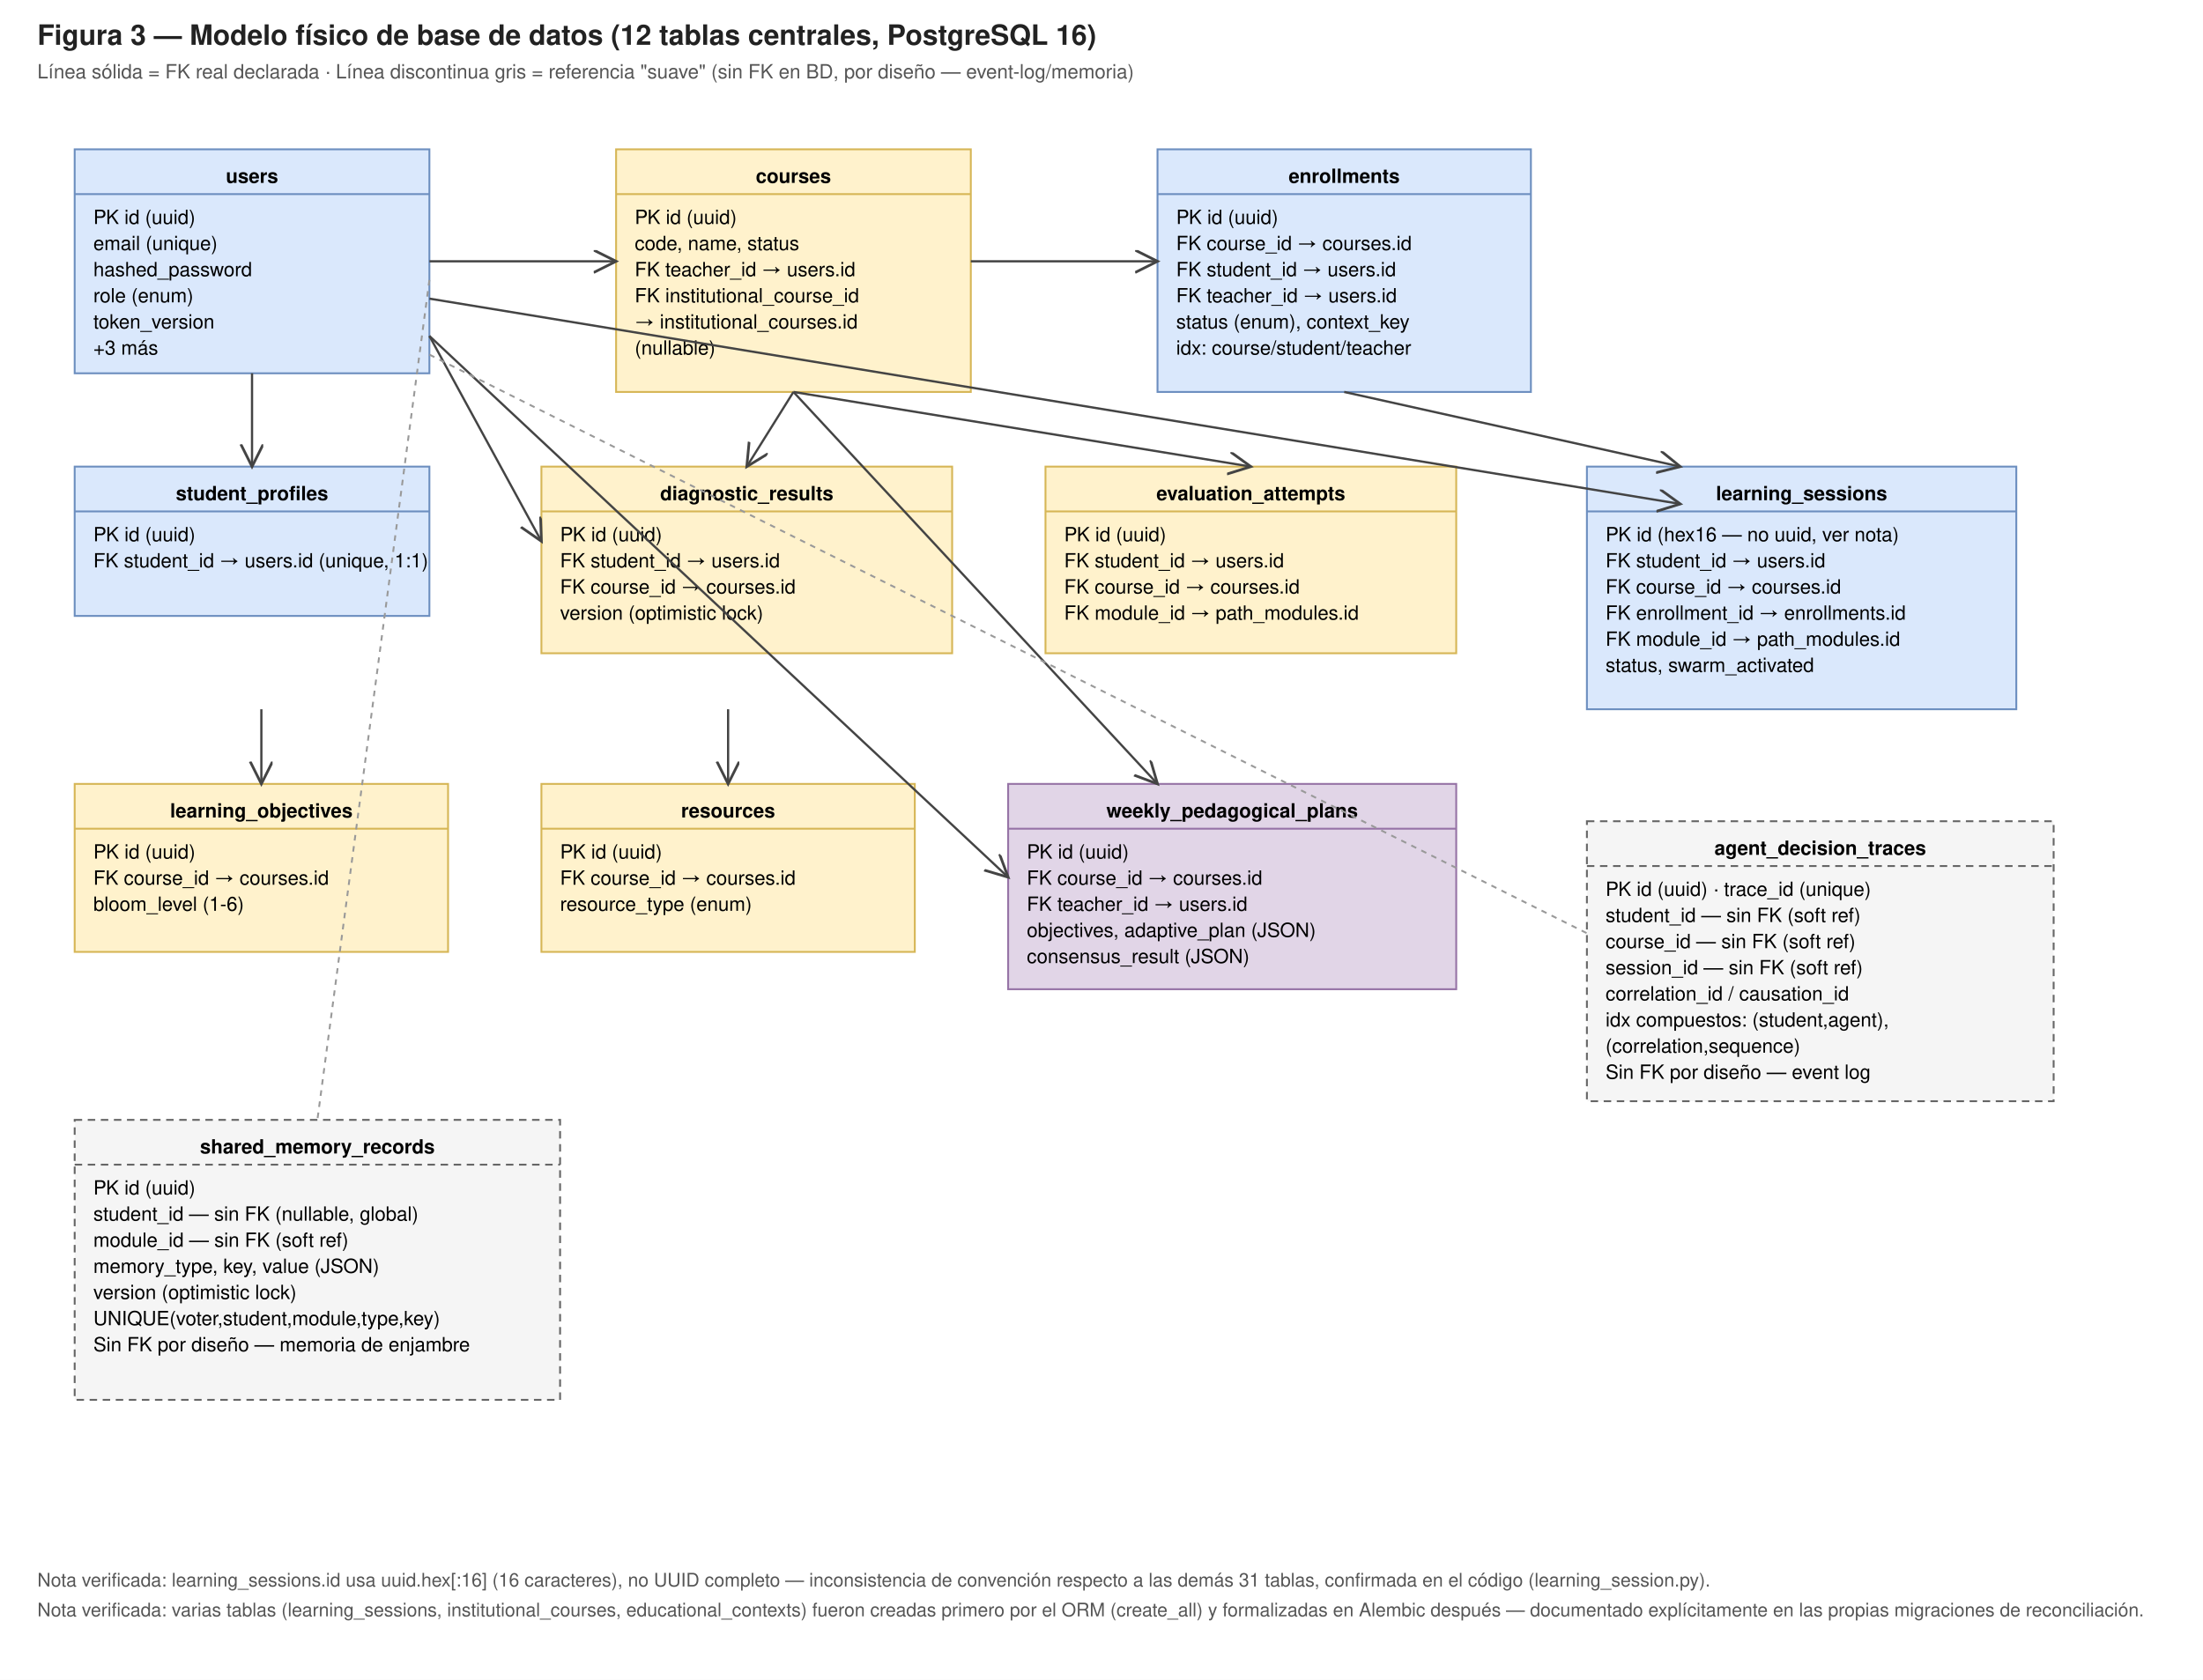
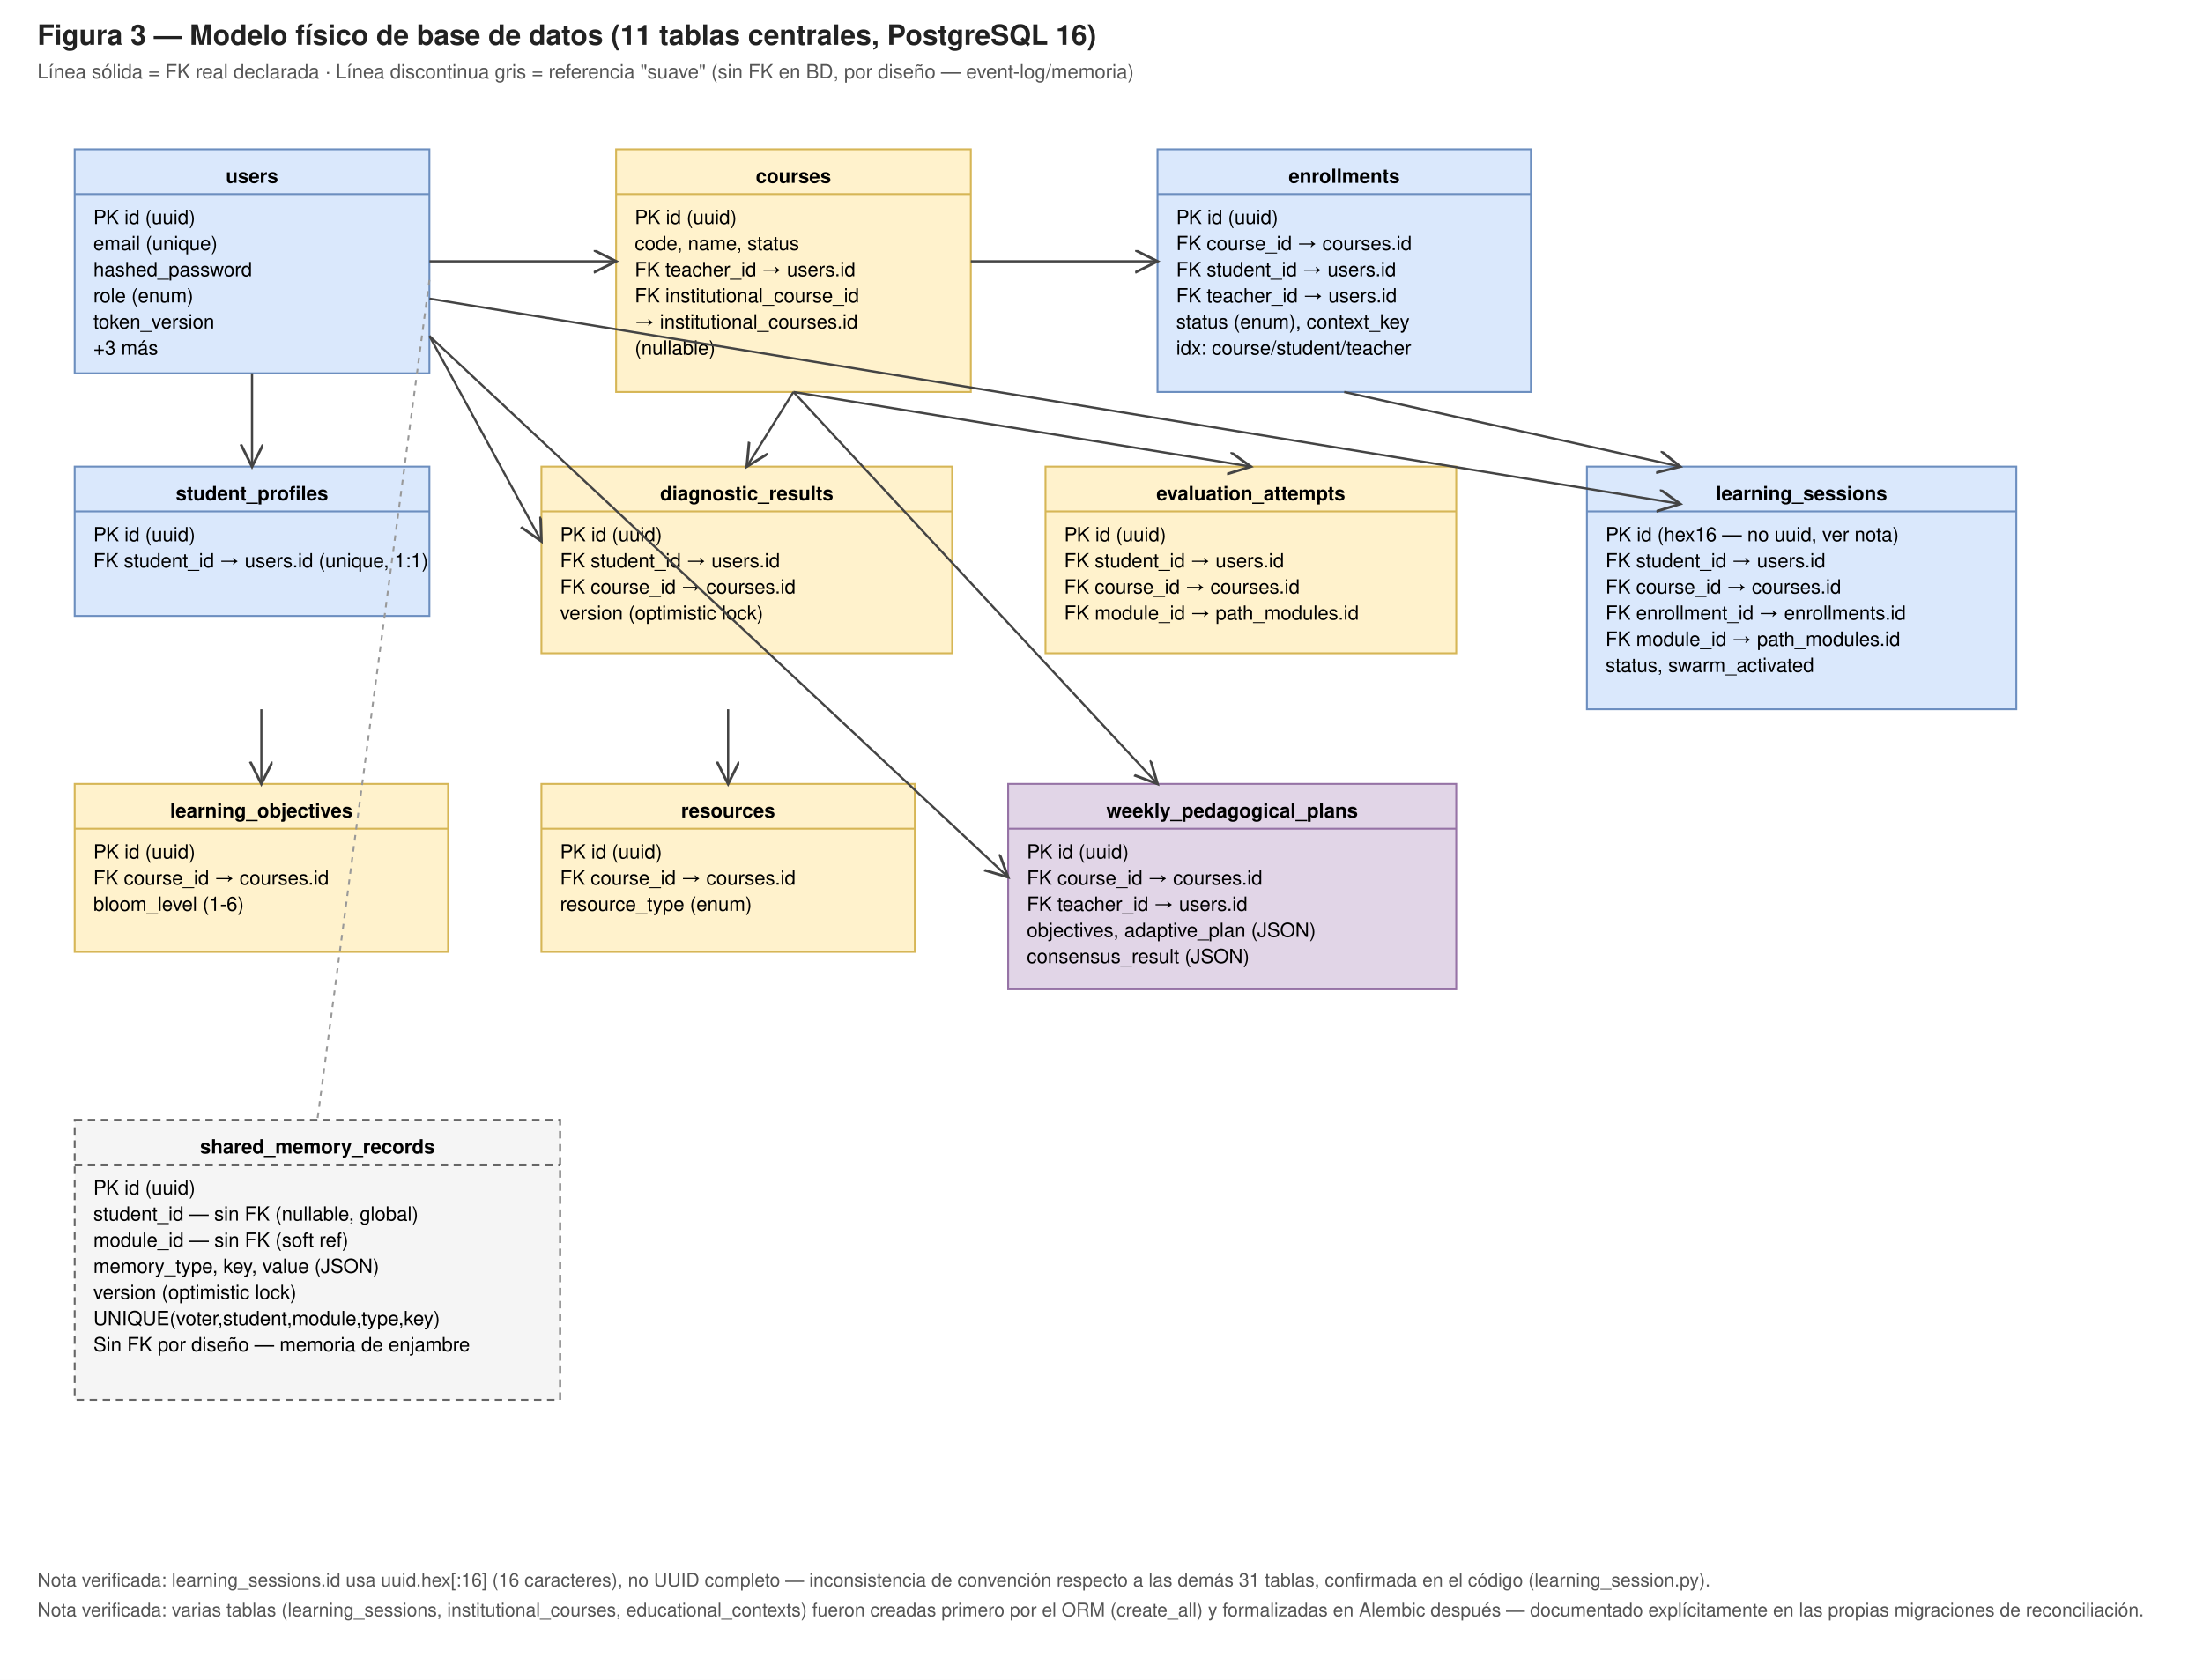
<svg xmlns="http://www.w3.org/2000/svg" viewBox="0 0 1180 900" font-family="Helvetica, Arial, sans-serif" font-size="10.5">
  <defs>
    <marker id="crow" markerWidth="12" markerHeight="12" refX="10" refY="5" orient="auto">
      <path d="M0,0 L10,5 L0,10" fill="none" stroke="#444" stroke-width="1.2" />
    </marker>
  </defs>
  <rect x="0" y="0" width="1180" height="900" fill="#ffffff" />
-   <text x="20" y="24" font-size="15" font-weight="bold" fill="#222222">Figura 3 — Modelo físico de base de datos (12 tablas centrales, PostgreSQL 16)</text>
+   <text x="20" y="24" font-size="15" font-weight="bold" fill="#222222">Figura 3 — Modelo físico de base de datos (11 tablas centrales, PostgreSQL 16)</text>
  <text x="20" y="42" font-size="10.5" fill="#555555">Línea sólida = FK real declarada · Línea discontinua gris = referencia "suave" (sin FK en BD, por diseño — event-log/memoria)</text>
  <rect x="40" y="80" width="190" height="120" fill="#dae8fc" stroke="#6c8ebf" />
  <text x="135" y="98" text-anchor="middle" font-weight="bold">users</text>
  <line x1="40" y1="104" x2="230" y2="104" stroke="#6c8ebf" />
  <text x="50" y="120">PK id (uuid)</text>
  <text x="50" y="134">email (unique)</text>
  <text x="50" y="148">hashed_password</text>
  <text x="50" y="162">role (enum)</text>
  <text x="50" y="176">token_version</text>
  <text x="50" y="190">+3 más</text>
  <rect x="330" y="80" width="190" height="130" fill="#fff2cc" stroke="#d6b656" />
  <text x="425" y="98" text-anchor="middle" font-weight="bold">courses</text>
  <line x1="330" y1="104" x2="520" y2="104" stroke="#d6b656" />
  <text x="340" y="120">PK id (uuid)</text>
  <text x="340" y="134">code, name, status</text>
  <text x="340" y="148">FK teacher_id → users.id</text>
  <text x="340" y="162">FK institutional_course_id</text>
  <text x="340" y="176">→ institutional_courses.id</text>
  <text x="340" y="190">(nullable)</text>
  <rect x="620" y="80" width="200" height="130" fill="#dae8fc" stroke="#6c8ebf" />
  <text x="720" y="98" text-anchor="middle" font-weight="bold">enrollments</text>
  <line x1="620" y1="104" x2="820" y2="104" stroke="#6c8ebf" />
  <text x="630" y="120">PK id (uuid)</text>
  <text x="630" y="134">FK course_id → courses.id</text>
  <text x="630" y="148">FK student_id → users.id</text>
  <text x="630" y="162">FK teacher_id → users.id</text>
  <text x="630" y="176">status (enum), context_key</text>
  <text x="630" y="190">idx: course/student/teacher</text>
  <rect x="40" y="250" width="190" height="80" fill="#dae8fc" stroke="#6c8ebf" />
  <text x="135" y="268" text-anchor="middle" font-weight="bold">student_profiles</text>
  <line x1="40" y1="274" x2="230" y2="274" stroke="#6c8ebf" />
  <text x="50" y="290">PK id (uuid)</text>
  <text x="50" y="304">FK student_id → users.id (unique, 1:1)</text>
  <rect x="290" y="250" width="220" height="100" fill="#fff2cc" stroke="#d6b656" />
  <text x="400" y="268" text-anchor="middle" font-weight="bold">diagnostic_results</text>
  <line x1="290" y1="274" x2="510" y2="274" stroke="#d6b656" />
  <text x="300" y="290">PK id (uuid)</text>
  <text x="300" y="304">FK student_id → users.id</text>
  <text x="300" y="318">FK course_id → courses.id</text>
  <text x="300" y="332">version (optimistic lock)</text>
  <rect x="560" y="250" width="220" height="100" fill="#fff2cc" stroke="#d6b656" />
  <text x="670" y="268" text-anchor="middle" font-weight="bold">evaluation_attempts</text>
  <line x1="560" y1="274" x2="780" y2="274" stroke="#d6b656" />
  <text x="570" y="290">PK id (uuid)</text>
  <text x="570" y="304">FK student_id → users.id</text>
  <text x="570" y="318">FK course_id → courses.id</text>
  <text x="570" y="332">FK module_id → path_modules.id</text>
  <rect x="850" y="250" width="230" height="130" fill="#dae8fc" stroke="#6c8ebf" />
  <text x="965" y="268" text-anchor="middle" font-weight="bold">learning_sessions</text>
  <line x1="850" y1="274" x2="1080" y2="274" stroke="#6c8ebf" />
  <text x="860" y="290">PK id (hex16 — no uuid, ver nota)</text>
  <text x="860" y="304">FK student_id → users.id</text>
  <text x="860" y="318">FK course_id → courses.id</text>
  <text x="860" y="332">FK enrollment_id → enrollments.id</text>
  <text x="860" y="346">FK module_id → path_modules.id</text>
  <text x="860" y="360">status, swarm_activated</text>
  <rect x="40" y="420" width="200" height="90" fill="#fff2cc" stroke="#d6b656" />
  <text x="140" y="438" text-anchor="middle" font-weight="bold">learning_objectives</text>
  <line x1="40" y1="444" x2="240" y2="444" stroke="#d6b656" />
  <text x="50" y="460">PK id (uuid)</text>
  <text x="50" y="474">FK course_id → courses.id</text>
  <text x="50" y="488">bloom_level (1-6)</text>
  <rect x="290" y="420" width="200" height="90" fill="#fff2cc" stroke="#d6b656" />
  <text x="390" y="438" text-anchor="middle" font-weight="bold">resources</text>
  <line x1="290" y1="444" x2="490" y2="444" stroke="#d6b656" />
  <text x="300" y="460">PK id (uuid)</text>
  <text x="300" y="474">FK course_id → courses.id</text>
  <text x="300" y="488">resource_type (enum)</text>
  <rect x="540" y="420" width="240" height="110" fill="#e1d5e7" stroke="#9673a6" />
  <text x="660" y="438" text-anchor="middle" font-weight="bold">weekly_pedagogical_plans</text>
  <line x1="540" y1="444" x2="780" y2="444" stroke="#9673a6" />
  <text x="550" y="460">PK id (uuid)</text>
  <text x="550" y="474">FK course_id → courses.id</text>
  <text x="550" y="488">FK teacher_id → users.id</text>
  <text x="550" y="502">objectives, adaptive_plan (JSON)</text>
  <text x="550" y="516">consensus_result (JSON)</text>
-   <rect x="850" y="440" width="250" height="150" fill="#f5f5f5" stroke="#666" stroke-dasharray="4 3" />
-   <text x="975" y="458" text-anchor="middle" font-weight="bold">agent_decision_traces</text>
-   <line x1="850" y1="464" x2="1100" y2="464" stroke="#666" stroke-dasharray="4 3" />
-   <text x="860" y="480">PK id (uuid) · trace_id (unique)</text>
-   <text x="860" y="494">student_id — sin FK (soft ref)</text>
-   <text x="860" y="508">course_id — sin FK (soft ref)</text>
-   <text x="860" y="522">session_id — sin FK (soft ref)</text>
-   <text x="860" y="536">correlation_id / causation_id</text>
-   <text x="860" y="550">idx compuestos: (student,agent),</text>
-   <text x="860" y="564">(correlation,sequence)</text>
-   <text x="860" y="578">Sin FK por diseño — event log</text>
  <rect x="40" y="600" width="260" height="150" fill="#f5f5f5" stroke="#666" stroke-dasharray="4 3" />
  <text x="170" y="618" text-anchor="middle" font-weight="bold">shared_memory_records</text>
  <line x1="40" y1="624" x2="300" y2="624" stroke="#666" stroke-dasharray="4 3" />
  <text x="50" y="640">PK id (uuid)</text>
  <text x="50" y="654">student_id — sin FK (nullable, global)</text>
  <text x="50" y="668">module_id — sin FK (soft ref)</text>
  <text x="50" y="682">memory_type, key, value (JSON)</text>
  <text x="50" y="696">version (optimistic lock)</text>
  <text x="50" y="710">UNIQUE(voter,student,module,type,key)</text>
  <text x="50" y="724">Sin FK por diseño — memoria de enjambre</text>
  <line x1="230" y1="140" x2="330" y2="140" marker-end="url(#crow)" stroke="#444" stroke-width="1.2" />
  <line x1="520" y1="140" x2="620" y2="140" marker-end="url(#crow)" stroke="#444" stroke-width="1.2" />
  <line x1="135" y1="200" x2="135" y2="250" marker-end="url(#crow)" stroke="#444" stroke-width="1.2" />
  <line x1="230" y1="180" x2="290" y2="290" marker-end="url(#crow)" stroke="#444" stroke-width="1.2" />
  <line x1="425" y1="210" x2="400" y2="250" marker-end="url(#crow)" stroke="#444" stroke-width="1.2" />
  <line x1="425" y1="210" x2="670" y2="250" marker-end="url(#crow)" stroke="#444" stroke-width="1.2" />
  <line x1="720" y1="210" x2="900" y2="250" marker-end="url(#crow)" stroke="#444" stroke-width="1.2" />
  <line x1="230" y1="160" x2="900" y2="270" marker-end="url(#crow)" stroke="#444" stroke-width="1.2" />
  <line x1="140" y1="380" x2="140" y2="420" marker-end="url(#crow)" stroke="#444" stroke-width="1.2" />
  <line x1="390" y1="380" x2="390" y2="420" marker-end="url(#crow)" stroke="#444" stroke-width="1.2" />
  <line x1="425" y1="210" x2="620" y2="420" marker-end="url(#crow)" stroke="#444" stroke-width="1.2" />
  <line x1="230" y1="180" x2="540" y2="470" marker-end="url(#crow)" stroke="#444" stroke-width="1.2" />
-   <line x1="230" y1="190" x2="850" y2="500" stroke="#999" stroke-width="1" stroke-dasharray="3 3" />
  <line x1="230" y1="150" x2="170" y2="600" stroke="#999" stroke-width="1" stroke-dasharray="3 3" />
  <text x="20" y="850" font-size="10" fill="#555">Nota verificada: learning_sessions.id usa uuid.hex[:16] (16 caracteres), no UUID completo — inconsistencia de convención respecto a las demás 31 tablas, confirmada en el código (learning_session.py).</text>
  <text x="20" y="866" font-size="10" fill="#555">Nota verificada: varias tablas (learning_sessions, institutional_courses, educational_contexts) fueron creadas primero por el ORM (create_all) y formalizadas en Alembic después — documentado explícitamente en las propias migraciones de reconciliación.</text>
</svg>
